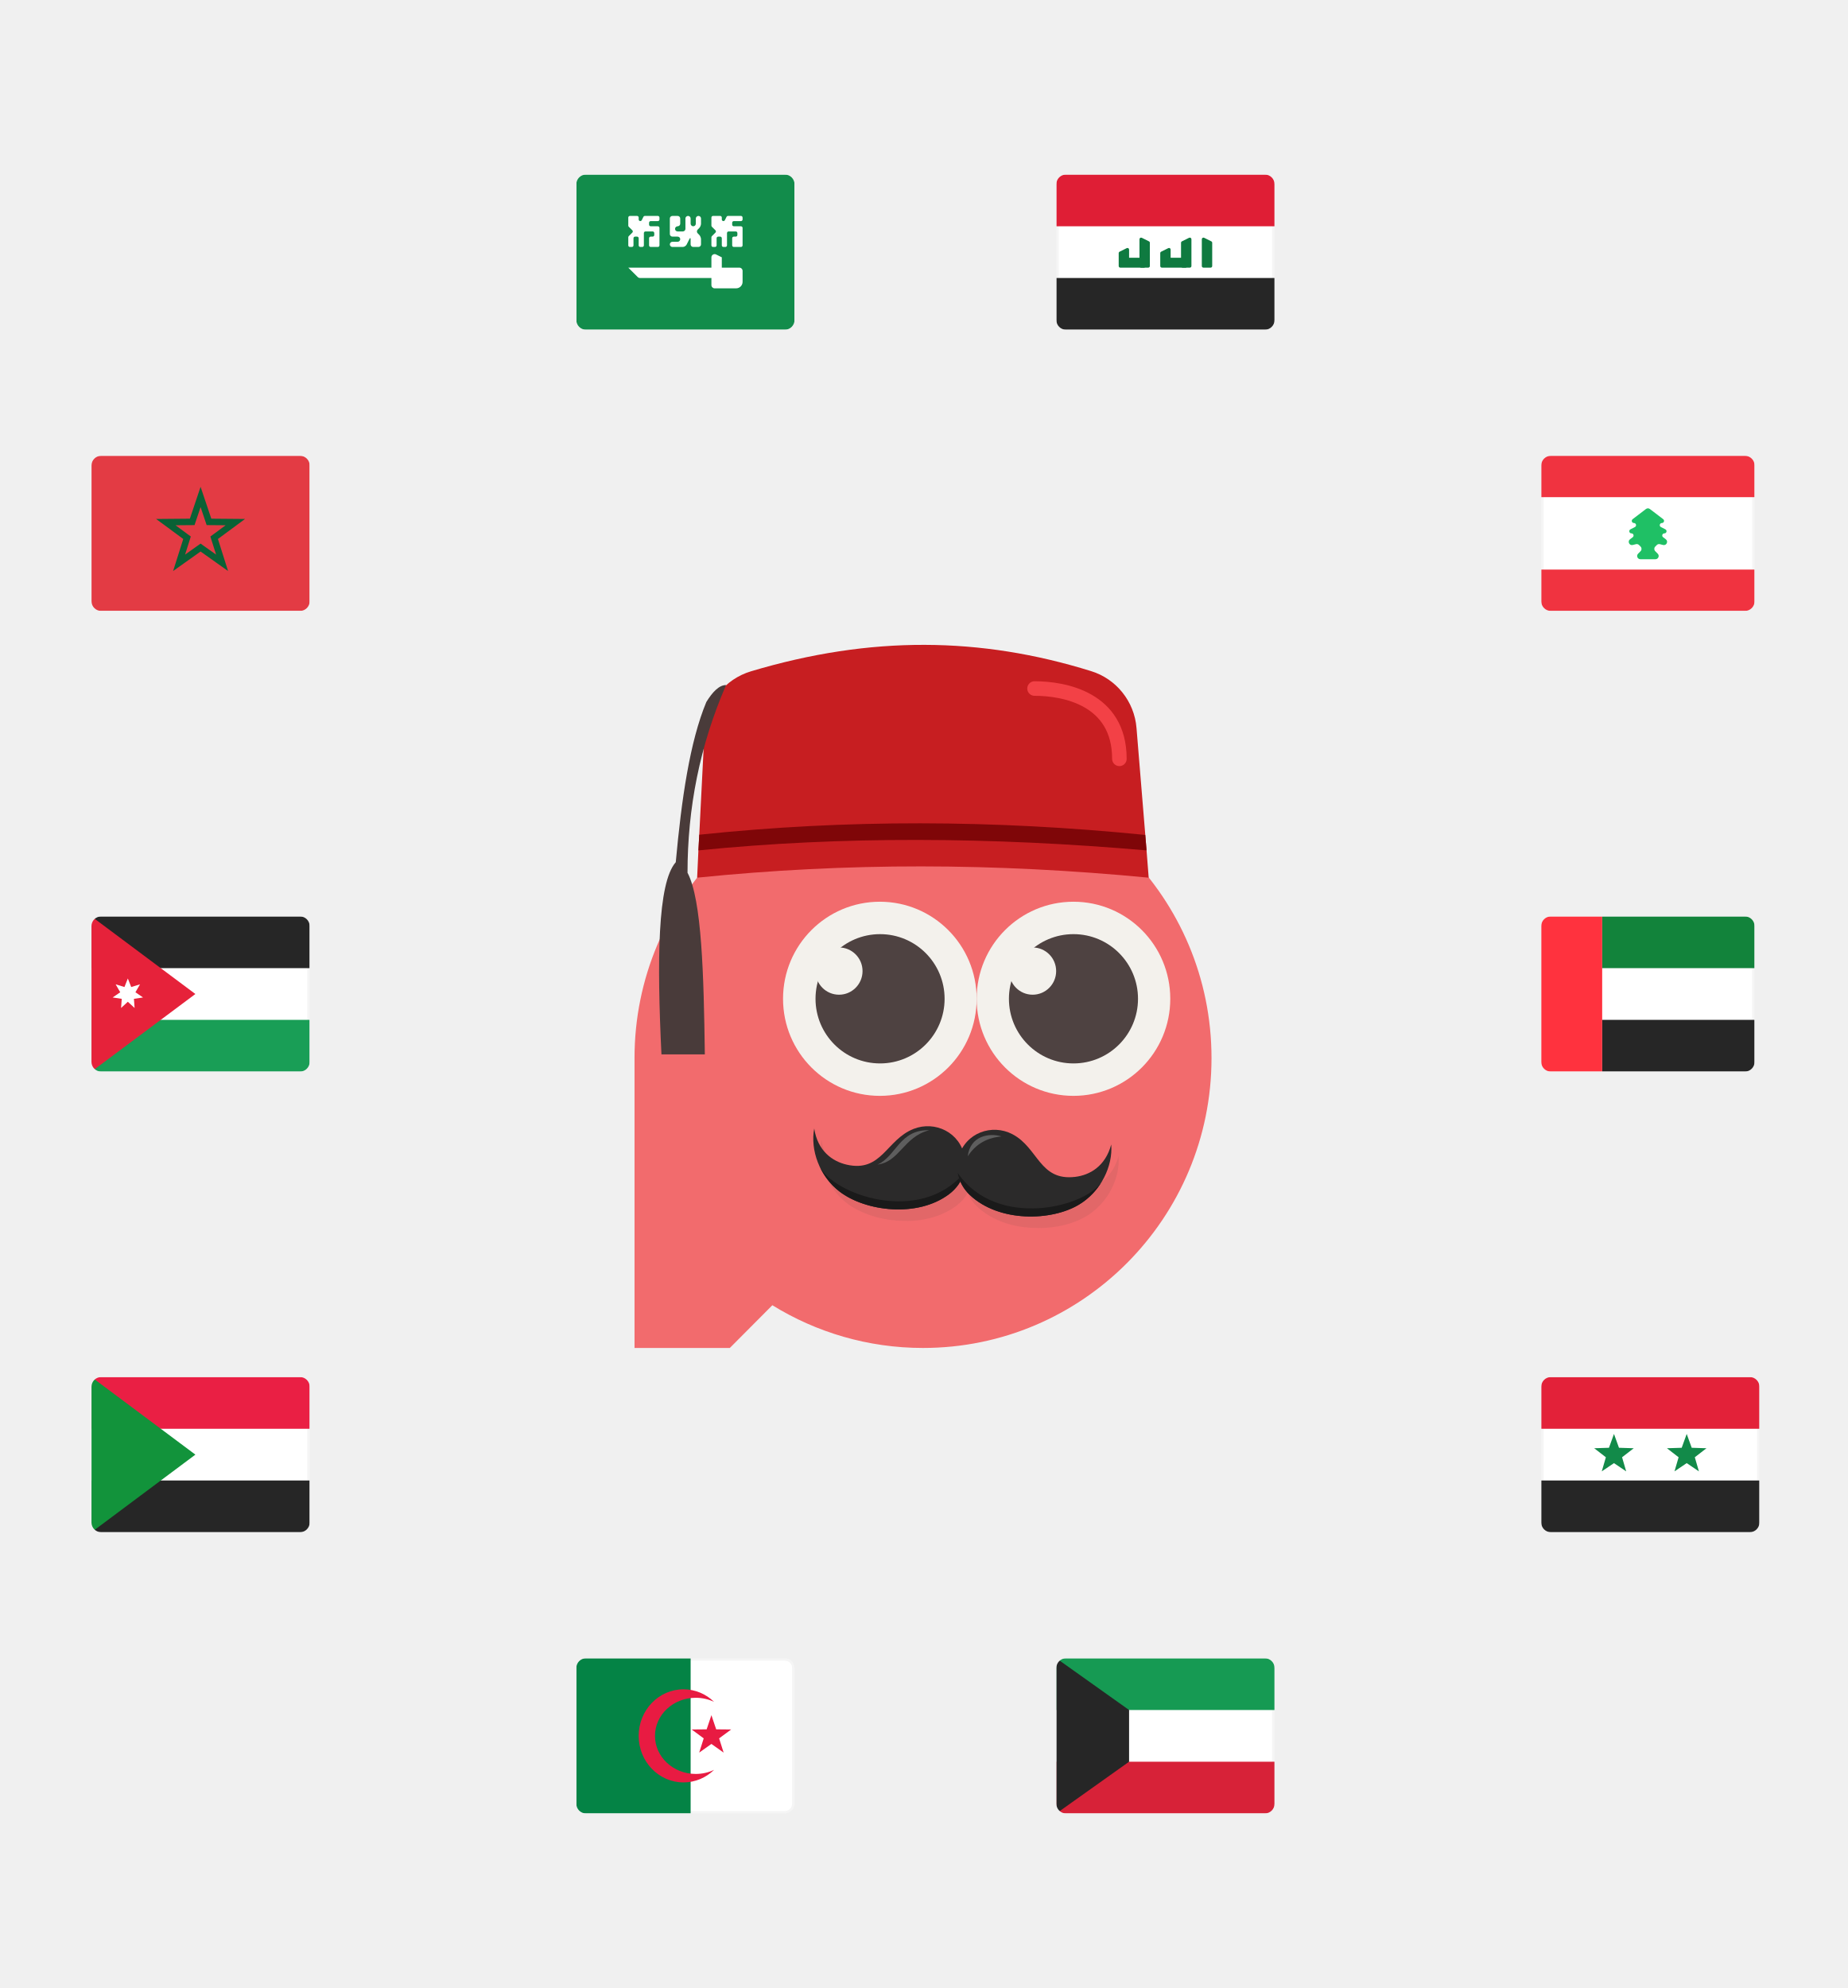
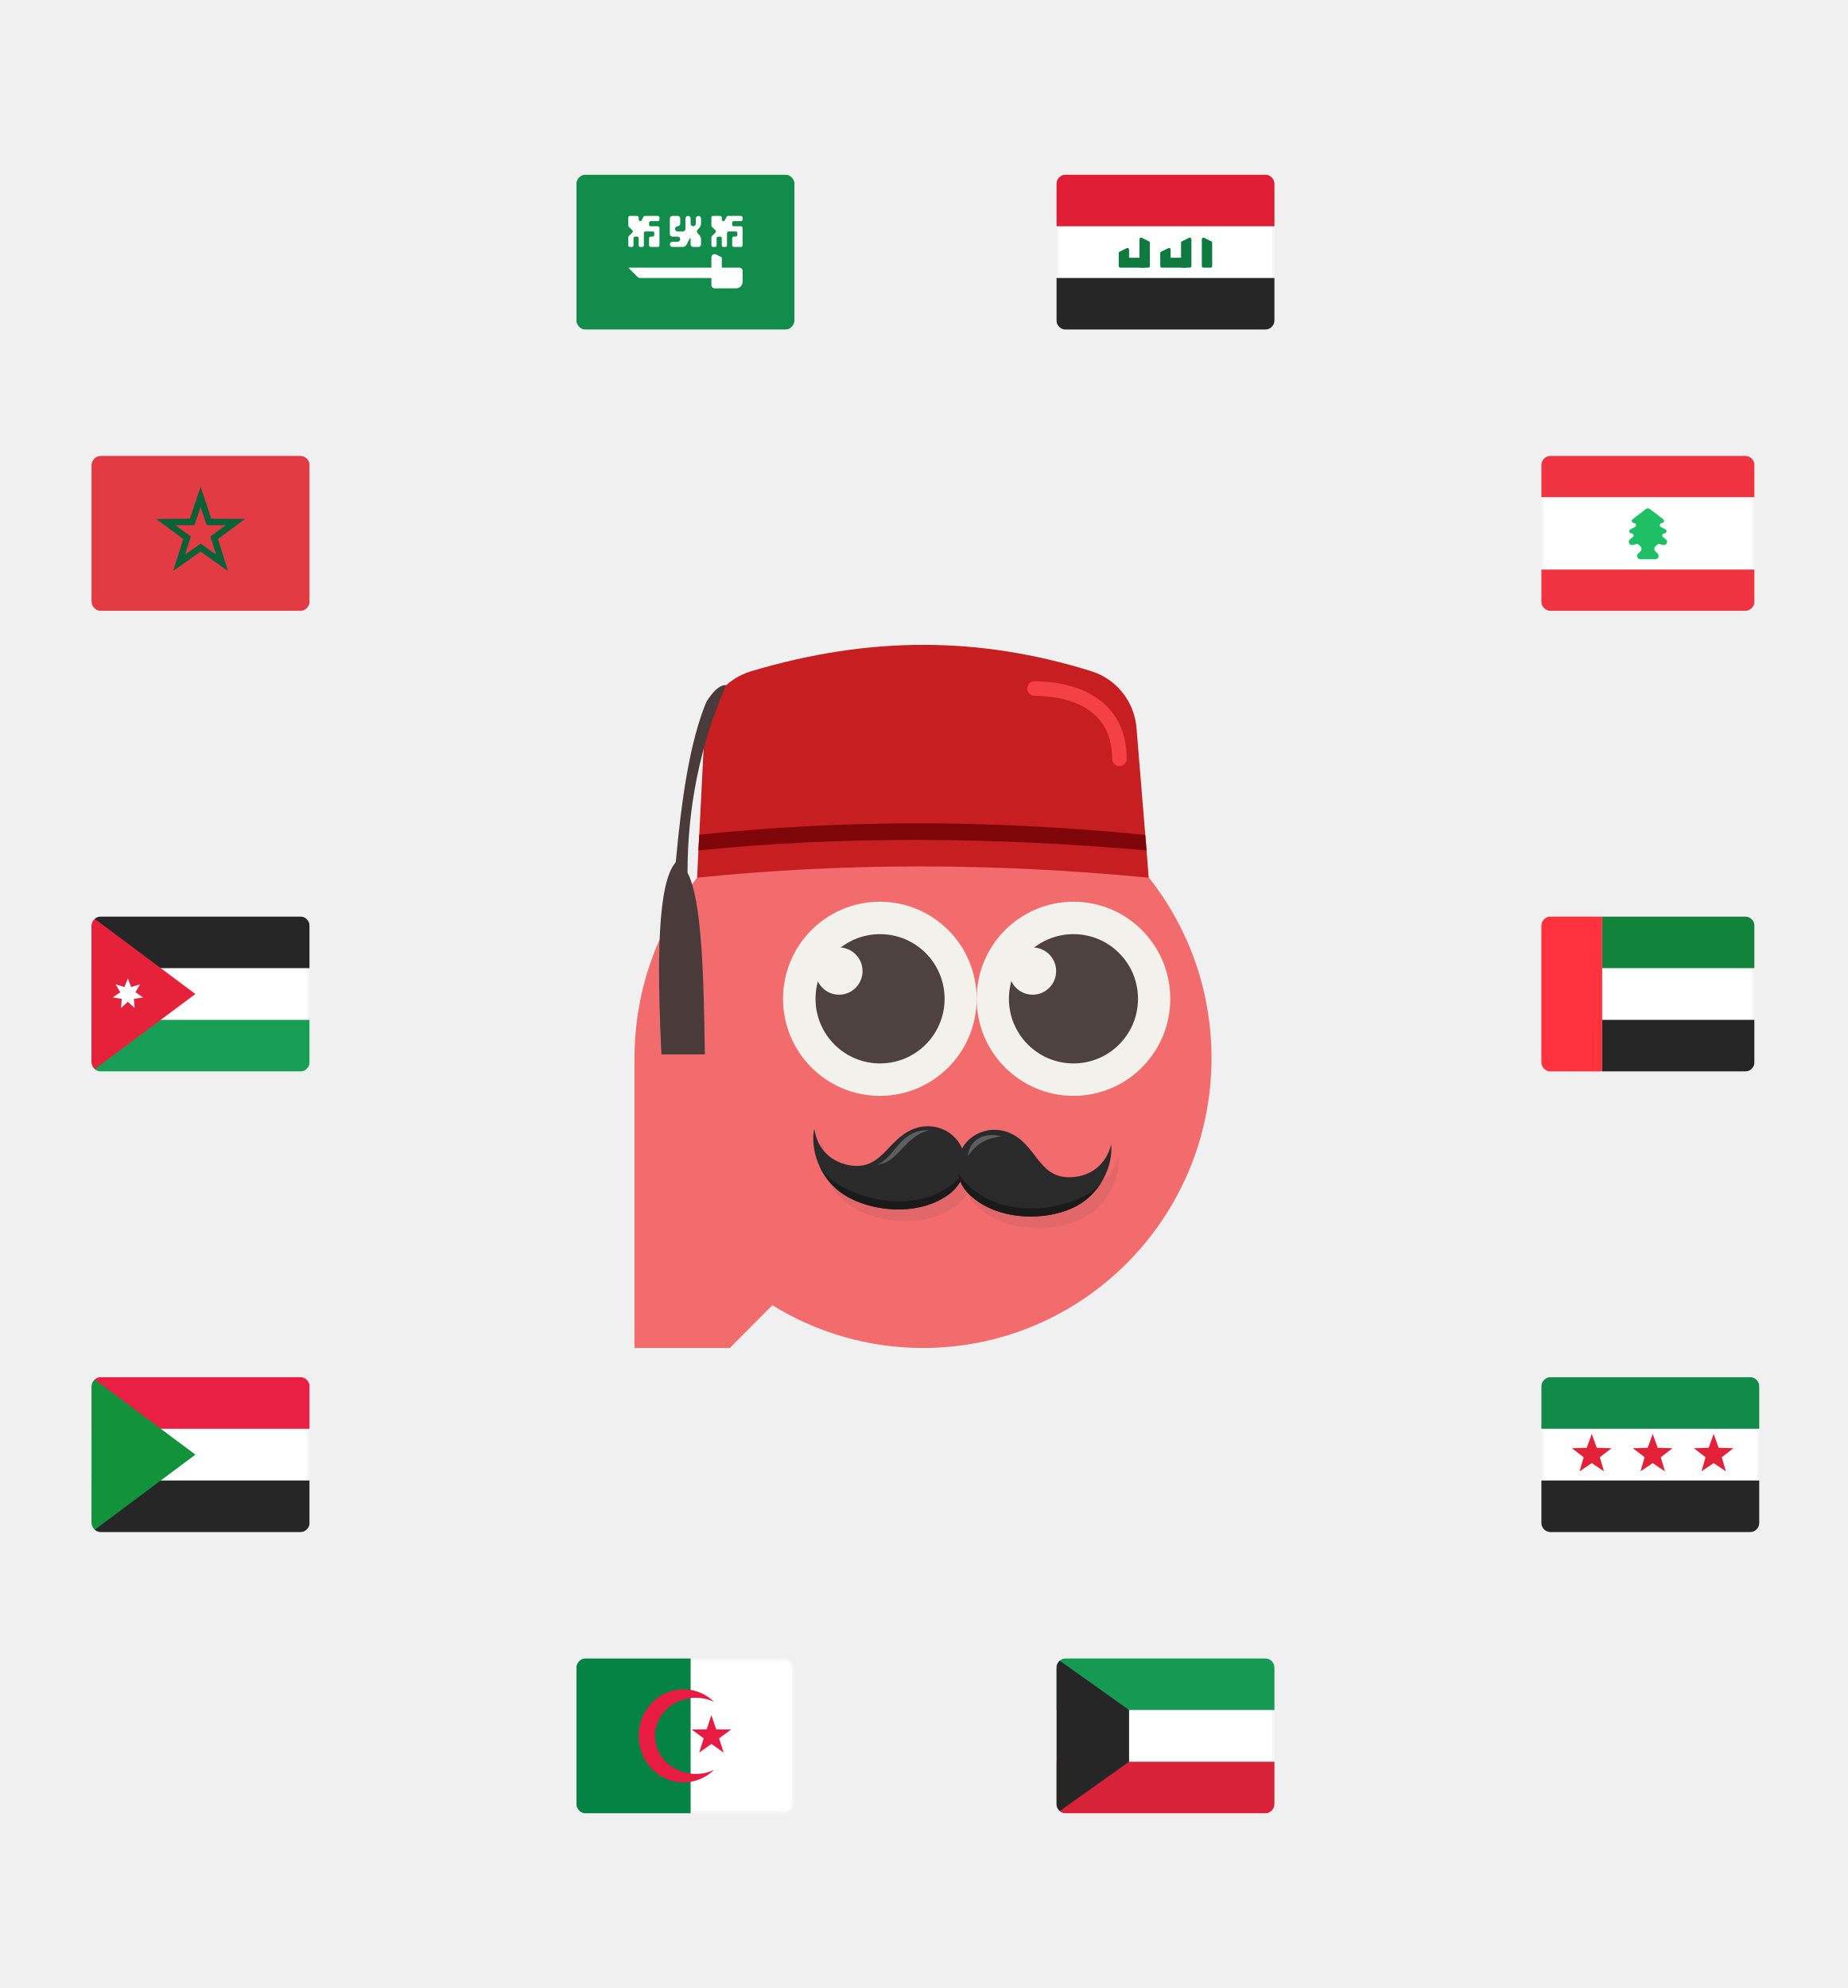
<svg xmlns="http://www.w3.org/2000/svg" width="381" height="410" viewBox="0 0 381 410" fill="none">
  <rect x="318.115" y="189.25" width="43.5" height="31.5" rx="1.75" fill="white" stroke="#F5F5F5" stroke-width="0.5" />
  <mask id="mask0_5182_2473" style="mask-type:luminance" maskUnits="userSpaceOnUse" x="317" y="189" width="45" height="33">
    <rect x="318.115" y="189.25" width="43.5" height="31.5" rx="1.75" fill="white" stroke="white" stroke-width="0.5" />
  </mask>
  <g mask="url(#mask0_5182_2473)">
    <path fill-rule="evenodd" clip-rule="evenodd" d="M330.438 199.667H361.866V189H330.438V199.667Z" fill="#12833B" />
    <path fill-rule="evenodd" clip-rule="evenodd" d="M330.438 221H361.866V210.333H330.438V221Z" fill="#262626" />
    <path fill-rule="evenodd" clip-rule="evenodd" d="M317.865 221H330.437V189H317.865V221Z" fill="#FF323E" />
  </g>
  <rect x="19.115" y="189.25" width="44.5" height="31.5" rx="1.75" fill="white" stroke="#F5F5F5" stroke-width="0.5" />
  <mask id="mask1_5182_2473" style="mask-type:luminance" maskUnits="userSpaceOnUse" x="18" y="189" width="46" height="33">
    <rect x="19.115" y="189.25" width="44.5" height="31.5" rx="1.75" fill="white" stroke="white" stroke-width="0.5" />
  </mask>
  <g mask="url(#mask1_5182_2473)">
    <path fill-rule="evenodd" clip-rule="evenodd" d="M18.865 221H63.865V210.333H18.865V221Z" fill="#199E56" />
    <path fill-rule="evenodd" clip-rule="evenodd" d="M18.865 199.667H63.865V189H18.865V199.667Z" fill="#262626" />
    <path fill-rule="evenodd" clip-rule="evenodd" d="M18.865 189L40.294 205L18.865 221V189Z" fill="#E6223A" />
    <path fill-rule="evenodd" clip-rule="evenodd" d="M26.365 206.6L24.97 207.883L25.108 205.998L23.231 205.712L24.798 204.644L23.852 203.005L25.667 203.559L26.365 201.8L27.062 203.559L28.878 203.005L27.931 204.644L29.498 205.712L27.621 205.998L27.759 207.883L26.365 206.6Z" fill="white" />
  </g>
  <rect x="119.115" y="342.25" width="44.5" height="31.5" rx="1.75" fill="white" stroke="#F5F5F5" stroke-width="0.5" />
  <mask id="mask2_5182_2473" style="mask-type:luminance" maskUnits="userSpaceOnUse" x="118" y="342" width="46" height="33">
    <rect x="119.115" y="342.25" width="44.5" height="31.5" rx="1.75" fill="white" stroke="white" stroke-width="0.5" />
  </mask>
  <g mask="url(#mask2_5182_2473)">
    <path fill-rule="evenodd" clip-rule="evenodd" d="M118.865 374H142.437V342H118.865V374Z" fill="#048345" />
    <path fill-rule="evenodd" clip-rule="evenodd" d="M146.723 359.664L144.204 361.452L145.134 358.514L142.647 356.682L145.741 356.654L146.723 353.733L147.706 356.654L150.799 356.682L148.313 358.514L149.242 361.452L146.723 359.664Z" fill="#E81B42" />
    <path d="M140.965 348.4C143.406 348.4 145.625 349.385 147.277 350.991C146.138 350.451 144.851 350.145 143.486 350.145C138.846 350.145 135.084 353.662 135.084 358C135.084 362.338 138.846 365.854 143.486 365.854C144.851 365.854 146.139 365.548 147.278 365.008C145.626 366.614 143.407 367.6 140.965 367.6C135.86 367.6 131.723 363.302 131.723 358C131.723 352.698 135.861 348.4 140.965 348.4Z" fill="#E81B42" />
  </g>
  <rect x="218.115" y="342.25" width="44.5" height="31.5" rx="1.75" fill="white" stroke="#F5F5F5" stroke-width="0.5" />
  <mask id="mask3_5182_2473" style="mask-type:luminance" maskUnits="userSpaceOnUse" x="217" y="342" width="46" height="33">
    <rect x="218.115" y="342.25" width="44.5" height="31.5" rx="1.75" fill="white" stroke="white" stroke-width="0.5" />
  </mask>
  <g mask="url(#mask3_5182_2473)">
    <path fill-rule="evenodd" clip-rule="evenodd" d="M217.865 374H262.865V363.333H217.865V374Z" fill="#D72238" />
    <path fill-rule="evenodd" clip-rule="evenodd" d="M217.865 352.667H262.865V342H217.865V352.667Z" fill="#169A53" />
    <path fill-rule="evenodd" clip-rule="evenodd" d="M217.865 342L232.865 352.667V363.333L217.865 374V342Z" fill="#262626" />
  </g>
  <rect x="218.115" y="36.25" width="44.5" height="31.5" rx="1.75" fill="white" stroke="#F5F5F5" stroke-width="0.5" />
  <mask id="mask4_5182_2473" style="mask-type:luminance" maskUnits="userSpaceOnUse" x="217" y="36" width="46" height="33">
    <rect x="218.115" y="36.25" width="44.5" height="31.5" rx="1.75" fill="white" stroke="white" stroke-width="0.5" />
  </mask>
  <g mask="url(#mask4_5182_2473)">
    <path fill-rule="evenodd" clip-rule="evenodd" d="M217.865 46.667H262.865V36H217.865V46.667Z" fill="#DF1E35" />
    <path fill-rule="evenodd" clip-rule="evenodd" d="M217.865 68H262.865V57.333H217.865V68Z" fill="#262626" />
    <path fill-rule="evenodd" clip-rule="evenodd" d="M247.865 49.338C247.865 49.091 248.126 48.93 248.347 49.04L249.823 49.775C249.937 49.831 250.008 49.947 250.008 50.073V54.867C250.008 55.051 249.859 55.2 249.675 55.2H248.199C248.014 55.2 247.865 55.051 247.865 54.867V49.338Z" fill="#0F7A40" />
    <path fill-rule="evenodd" clip-rule="evenodd" d="M235.008 49.338C235.008 49.091 235.268 48.93 235.49 49.04L236.966 49.775C237.079 49.831 237.151 49.947 237.151 50.073V54.867C237.151 55.051 237.001 55.2 236.817 55.2H235.341C235.157 55.2 235.008 55.051 235.008 54.867V49.338Z" fill="#0F7A40" />
    <path fill-rule="evenodd" clip-rule="evenodd" d="M243.58 50.073C243.58 49.947 243.652 49.831 243.765 49.775L245.241 49.04C245.463 48.93 245.723 49.091 245.723 49.338V54.867C245.723 55.051 245.574 55.2 245.39 55.2H243.913C243.729 55.2 243.58 55.051 243.58 54.867V50.073Z" fill="#0F7A40" />
    <path fill-rule="evenodd" clip-rule="evenodd" d="M239.293 52.206C239.293 52.08 239.365 51.965 239.478 51.908L240.954 51.173C241.176 51.063 241.436 51.224 241.436 51.472V53.162H244.65V55.2H241.436H239.626C239.442 55.2 239.293 55.051 239.293 54.867V52.206Z" fill="#0F7A40" />
    <path fill-rule="evenodd" clip-rule="evenodd" d="M230.723 52.206C230.723 52.08 230.794 51.965 230.907 51.908L232.384 51.173C232.605 51.063 232.866 51.224 232.866 51.472V53.162H236.08V55.2H232.866H231.056C230.872 55.2 230.723 55.051 230.723 54.867V52.206Z" fill="#0F7A40" />
  </g>
  <rect x="118.865" y="36" width="45" height="32" rx="2" fill="white" />
  <mask id="mask5_5182_2473" style="mask-type:luminance" maskUnits="userSpaceOnUse" x="118" y="36" width="46" height="33">
    <rect x="118.865" y="36" width="45" height="32" rx="2" fill="white" />
  </mask>
  <g mask="url(#mask5_5182_2473)">
    <rect x="118.865" y="36" width="45" height="32" fill="#128C4B" />
    <path fill-rule="evenodd" clip-rule="evenodd" d="M129.58 55.2H146.723V53.077C146.723 52.582 147.243 52.259 147.687 52.48L148.866 53.067V55.2H152.485C152.853 55.2 153.152 55.499 153.152 55.867V58.133C153.152 58.87 152.555 59.467 151.818 59.467H147.39C147.021 59.467 146.723 59.168 146.723 58.8V57.334H131.998C131.822 57.334 131.653 57.264 131.528 57.139L129.58 55.2Z" fill="white" />
    <path fill-rule="evenodd" clip-rule="evenodd" d="M129.58 48.939C129.58 48.85 129.615 48.765 129.678 48.702L130.414 47.97C130.545 47.839 130.545 47.627 130.414 47.497L129.678 46.764C129.615 46.702 129.58 46.617 129.58 46.528V44.867C129.58 44.683 129.729 44.533 129.913 44.533H131.39C131.574 44.533 131.723 44.683 131.723 44.867V45.26C131.723 45.612 132.196 45.724 132.354 45.41L132.702 44.717C132.759 44.605 132.874 44.533 133 44.533H135.675C135.859 44.533 136.009 44.683 136.009 44.867V45.267C136.009 45.451 135.859 45.6 135.675 45.6H134.199C134.015 45.6 133.866 45.749 133.866 45.933V46.333C133.866 46.517 134.015 46.667 134.199 46.667H135.675C135.859 46.667 136.009 46.816 136.009 47V50.6C136.009 50.784 135.859 50.933 135.675 50.933H134.199C134.015 50.933 133.866 50.784 133.866 50.6V49.133C133.866 48.949 134.015 48.8 134.199 48.8H134.604C134.788 48.8 134.937 48.651 134.937 48.467V48.067C134.937 47.883 134.788 47.733 134.604 47.733H133.128C132.944 47.733 132.794 47.883 132.794 48.067V50.6C132.794 50.784 132.645 50.933 132.461 50.933H132.056C131.872 50.933 131.723 50.784 131.723 50.6V49.133C131.723 48.949 131.574 48.8 131.39 48.8H130.985C130.801 48.8 130.652 48.949 130.652 49.133V50.6C130.652 50.784 130.502 50.933 130.318 50.933H129.913C129.729 50.933 129.58 50.784 129.58 50.6V48.939Z" fill="white" />
    <path fill-rule="evenodd" clip-rule="evenodd" d="M146.723 48.939C146.723 48.85 146.758 48.765 146.821 48.702L147.557 47.97C147.688 47.839 147.688 47.627 147.557 47.497L146.821 46.764C146.758 46.702 146.723 46.617 146.723 46.528V44.867C146.723 44.683 146.872 44.533 147.056 44.533H148.532C148.716 44.533 148.866 44.683 148.866 44.867V45.26C148.866 45.612 149.339 45.724 149.497 45.41L149.845 44.717C149.901 44.605 150.016 44.533 150.143 44.533H152.818C153.002 44.533 153.151 44.683 153.151 44.867V45.267C153.151 45.451 153.002 45.6 152.818 45.6H151.342C151.158 45.6 151.008 45.749 151.008 45.933V46.333C151.008 46.517 151.158 46.667 151.342 46.667H152.818C153.002 46.667 153.151 46.816 153.151 47V50.6C153.151 50.784 153.002 50.933 152.818 50.933H151.342C151.158 50.933 151.008 50.784 151.008 50.6V49.133C151.008 48.949 151.158 48.8 151.342 48.8H151.746C151.931 48.8 152.08 48.651 152.08 48.467V48.067C152.08 47.883 151.931 47.733 151.746 47.733H150.27C150.086 47.733 149.937 47.883 149.937 48.067V50.6C149.937 50.784 149.788 50.933 149.604 50.933H149.199C149.015 50.933 148.866 50.784 148.866 50.6V49.133C148.866 48.949 148.716 48.8 148.532 48.8H148.127C147.943 48.8 147.794 48.949 147.794 49.133V50.6C147.794 50.784 147.645 50.933 147.461 50.933H147.056C146.872 50.933 146.723 50.784 146.723 50.6V48.939Z" fill="white" />
    <path fill-rule="evenodd" clip-rule="evenodd" d="M144.579 46.129C144.579 46.426 144.412 46.833 144.192 47.052L143.894 47.348C143.681 47.561 143.675 47.9 143.894 48.118L144.192 48.415C144.406 48.628 144.579 49.028 144.579 49.338V50.395C144.579 50.692 144.35 50.933 144.038 50.933H142.977C142.678 50.933 142.436 50.705 142.436 50.395V49.338C142.436 49.041 142.337 48.997 142.188 49.295L141.613 50.439C141.476 50.712 141.112 50.933 140.834 50.933H138.681C138.388 50.933 138.15 50.686 138.15 50.4C138.15 50.106 138.38 49.867 138.691 49.867H139.753C140.051 49.867 140.293 49.619 140.293 49.333C140.293 49.039 140.064 48.8 139.753 48.8H138.691C138.392 48.8 138.15 48.571 138.15 48.277V45.057C138.15 44.768 138.38 44.533 138.691 44.533H139.753C140.051 44.533 140.293 44.762 140.293 45.072V46.129C140.293 46.426 140.045 46.667 139.758 46.667C139.462 46.667 139.222 46.914 139.222 47.2C139.222 47.495 139.451 47.733 139.763 47.733H140.824C141.123 47.733 141.365 47.482 141.365 47.205V45.062C141.365 44.77 141.613 44.533 141.9 44.533C142.196 44.533 142.436 44.762 142.436 45.072V46.129C142.436 46.426 142.685 46.667 142.972 46.667C143.268 46.667 143.508 46.438 143.508 46.129V45.072C143.508 44.775 143.756 44.533 144.043 44.533C144.339 44.533 144.579 44.762 144.579 45.072V46.129Z" fill="white" />
  </g>
  <rect x="318.119" y="94.25" width="43.5" height="31.5" rx="1.75" fill="white" stroke="#F5F5F5" stroke-width="0.5" />
  <mask id="mask6_5182_2473" style="mask-type:luminance" maskUnits="userSpaceOnUse" x="317" y="94" width="45" height="33">
    <rect x="318.119" y="94.25" width="43.5" height="31.5" rx="1.75" fill="white" stroke="white" stroke-width="0.5" />
  </mask>
  <g mask="url(#mask6_5182_2473)">
    <path fill-rule="evenodd" clip-rule="evenodd" d="M317.869 102.533H361.869V94H317.869V102.533Z" fill="#F03340" />
    <path fill-rule="evenodd" clip-rule="evenodd" d="M317.869 126H361.869V117.467H317.869V126Z" fill="#F03340" />
    <path fill-rule="evenodd" clip-rule="evenodd" d="M338.363 113.667C338.618 113.408 338.618 112.992 338.363 112.733L338.043 112.407C337.877 112.238 337.633 112.169 337.403 112.228L336.747 112.395C336.044 112.574 335.602 111.659 336.178 111.219L336.738 110.792C337.073 110.536 336.892 110 336.47 110C336.006 110 335.857 109.376 336.27 109.166L337.184 108.701C337.597 108.49 337.447 107.867 336.984 107.867C336.562 107.867 336.381 107.331 336.716 107.075L339.465 104.976C339.704 104.793 340.035 104.793 340.274 104.976L343.024 107.075C343.359 107.331 343.178 107.867 342.756 107.867C342.292 107.867 342.143 108.49 342.556 108.701L343.469 109.166C343.883 109.376 343.733 110 343.269 110C342.847 110 342.666 110.536 343.002 110.792L343.561 111.219C344.138 111.659 343.695 112.574 342.992 112.395L342.336 112.228C342.106 112.169 341.863 112.238 341.696 112.407L341.376 112.733C341.121 112.992 341.121 113.408 341.376 113.667L341.899 114.2C342.313 114.621 342.014 115.333 341.423 115.333H338.316C337.725 115.333 337.426 114.621 337.84 114.2L338.363 113.667Z" fill="#1FC065" />
  </g>
  <rect x="18.869" y="94" width="45" height="32" rx="2" fill="white" />
  <mask id="mask7_5182_2473" style="mask-type:luminance" maskUnits="userSpaceOnUse" x="18" y="94" width="46" height="33">
    <rect x="18.869" y="94" width="45" height="32" rx="2" fill="white" />
  </mask>
  <g mask="url(#mask7_5182_2473)">
    <rect x="18.869" y="94" width="45" height="32" fill="#E33B44" />
    <path d="M42.948 107.183L43.1 107.634L43.574 107.637L48.536 107.681L44.551 110.621L44.167 110.903L44.31 111.358L45.802 116.073L41.755 113.201L41.369 112.927L40.983 113.201L36.937 116.072L38.429 111.358L38.572 110.903L38.188 110.621L34.201 107.681L39.165 107.637L39.64 107.634L39.791 107.183L41.369 102.491L42.948 107.183Z" stroke="#0A6135" stroke-width="1.333" />
  </g>
  <rect x="19.119" y="284.25" width="44.5" height="31.5" rx="1.75" fill="white" stroke="#F5F5F5" stroke-width="0.5" />
  <mask id="mask8_5182_2473" style="mask-type:luminance" maskUnits="userSpaceOnUse" x="18" y="284" width="46" height="33">
    <rect x="19.119" y="284.25" width="44.5" height="31.5" rx="1.75" fill="white" stroke="white" stroke-width="0.5" />
  </mask>
  <g mask="url(#mask8_5182_2473)">
    <path fill-rule="evenodd" clip-rule="evenodd" d="M18.869 316H63.869V305.333H18.869V316Z" fill="#262626" />
    <path fill-rule="evenodd" clip-rule="evenodd" d="M18.869 294.667H63.869V284H18.869V294.667Z" fill="#EA1F44" />
    <path fill-rule="evenodd" clip-rule="evenodd" d="M18.869 284L40.298 300L18.869 316V284Z" fill="#12933B" />
  </g>
  <rect x="318.119" y="284.25" width="44.5" height="31.5" rx="1.75" fill="white" stroke="#F5F5F5" stroke-width="0.5" />
  <mask id="mask9_5182_2473" style="mask-type:luminance" maskUnits="userSpaceOnUse" x="317" y="284" width="46" height="33">
    <rect x="318.119" y="284.25" width="44.5" height="31.5" rx="1.75" fill="white" stroke="white" stroke-width="0.5" />
  </mask>
  <g mask="url(#mask9_5182_2473)">
    <path fill-rule="evenodd" clip-rule="evenodd" d="M317.869 316H362.869V305.333H317.869V316Z" fill="#262626" />
-     <path fill-rule="evenodd" clip-rule="evenodd" d="M317.869 294.667H362.869V284H317.869V294.667Z" fill="#E32139" />
-     <path fill-rule="evenodd" clip-rule="evenodd" d="M332.87 301.749L330.351 303.452L331.199 300.541L328.794 298.682L331.837 298.585L332.87 295.733L333.903 298.585L336.946 298.682L334.541 300.541L335.389 303.452L332.87 301.749Z" fill="#128A49" />
-     <path fill-rule="evenodd" clip-rule="evenodd" d="M347.87 301.749L345.351 303.452L346.199 300.541L343.794 298.682L346.837 298.585L347.87 295.733L348.903 298.585L351.946 298.682L349.541 300.541L350.389 303.452L347.87 301.749Z" fill="#128A49" />
+     <path fill-rule="evenodd" clip-rule="evenodd" d="M317.869 294.667H362.869V284H317.869V294.667Z" fill="#128A49" />
+     <path fill-rule="evenodd" clip-rule="evenodd" d="M340.858 301.749L338.339 303.452L339.187 300.541L336.782 298.682L339.825 298.585L340.858 295.733L341.891 298.585L344.934 298.682L342.529 300.541L343.377 303.452L340.858 301.749Z" fill="#E32139" />
+     <path fill-rule="evenodd" clip-rule="evenodd" d="M328.286 301.749L325.767 303.452L326.615 300.541L324.21 298.682L327.253 298.585L328.286 295.733L329.319 298.585L332.362 298.682L329.957 300.541L330.805 303.452L328.286 301.749Z" fill="#E32139" />
+     <path fill-rule="evenodd" clip-rule="evenodd" d="M353.43 301.749L350.911 303.452L351.759 300.541L349.354 298.682L352.397 298.585L353.43 295.733L354.463 298.585L357.506 298.682L355.101 300.541L355.949 303.452L353.43 301.749Z" fill="#E32139" />
  </g>
  <g clip-path="url(#clip0_5182_2473)">
    <path d="M130.865 218.211V278H150.522L159.293 269.187C168.328 274.767 178.994 278 190.365 278C223.2 278 249.865 251.25 249.865 218.211C249.865 185.172 223.2 158.422 190.365 158.422C157.53 158.422 130.865 185.172 130.865 218.211Z" fill="#F26B6D" />
    <path d="M201.427 205.987C201.427 217.059 192.48 226.006 181.462 226.006C170.443 226.006 161.496 217.059 161.496 205.987C161.496 194.915 170.443 185.969 181.462 185.969C192.48 185.969 201.427 194.915 201.427 205.987Z" fill="#F3F1EC" />
    <path d="M194.816 205.987C194.816 213.339 188.866 219.318 181.506 219.318C174.145 219.318 168.195 213.339 168.195 205.987C168.195 198.635 174.145 192.656 181.506 192.656C188.866 192.656 194.816 198.635 194.816 205.987Z" fill="#4E4241" />
    <path d="M241.359 205.987C241.359 217.059 232.412 226.006 221.393 226.006C210.375 226.006 201.428 217.059 201.428 205.987C201.428 194.915 210.375 185.969 221.393 185.969C232.412 185.969 241.359 194.915 241.359 205.987Z" fill="#F3F1EC" />
    <path d="M234.705 205.987C234.705 213.339 228.755 219.318 221.394 219.318C214.034 219.318 208.084 213.339 208.084 205.987C208.084 198.635 214.034 192.656 221.394 192.656C228.755 192.656 234.705 198.635 234.705 205.987Z" fill="#4E4241" />
    <path d="M173.043 205.146C175.721 205.146 177.892 202.965 177.892 200.274C177.892 197.583 175.721 195.402 173.043 195.402C170.366 195.402 168.195 197.583 168.195 200.274C168.195 202.965 170.366 205.146 173.043 205.146Z" fill="#F3F1EC" />
    <path d="M212.975 205.146C215.653 205.146 217.823 202.965 217.823 200.274C217.823 197.583 215.653 195.402 212.975 195.402C210.298 195.402 208.127 197.583 208.127 200.274C208.127 202.965 210.298 205.146 212.975 205.146Z" fill="#F3F1EC" />
    <path d="M236.908 181.009C205.13 177.953 174.675 177.864 143.779 181.009L144.044 175.34L144.22 172.107L145.322 150.317C145.763 144.737 149.553 140.042 154.886 138.448C179.612 131.051 202.222 131.317 225.008 138.403C230.209 139.998 233.955 144.648 234.396 150.14L236.203 172.151L236.467 175.384L236.908 181.009Z" fill="#C71E21" />
    <g style="mix-blend-mode:screen">
      <path d="M213.365 142C219.365 142 230.865 144 230.865 156.5" stroke="#C7282A" stroke-width="3" stroke-linecap="round" />
    </g>
    <path d="M236.466 175.384C204.292 172.594 173.529 172.417 144.043 175.384L144.219 172.151C174.586 168.962 204.821 169.051 236.202 172.195L236.466 175.428V175.384Z" fill="#7F0608" />
    <path d="M149.729 141.282C148.319 141.282 146.952 142.699 145.674 144.781C142.281 152.93 140.562 164.755 139.372 177.82C135.581 182.116 135.493 198.192 136.419 217.458H145.366C145.145 201.071 144.749 185.57 141.796 179.99C141.796 166.703 144.308 153.816 149.729 141.326V141.282Z" fill="#493B3A" />
    <g clip-path="url(#clip1_5182_2473)">
      <path opacity="0.1" fill-rule="evenodd" clip-rule="evenodd" d="M169.431 235.132C170.144 239.776 173.19 241.914 176.125 242.585C183.359 244.241 184.296 237.425 189.929 235.21C193.801 233.689 198.274 235.392 199.929 239.245C201.982 235.591 206.615 234.375 210.302 236.301C215.666 239.104 215.871 245.982 223.239 245.108C226.229 244.754 229.486 242.953 230.691 238.412C231.055 242.86 228.595 248.064 224.086 250.802C218.383 254.263 207.546 254.516 201.556 248.871C200.703 248.068 200.021 247.114 199.566 246.071C199 247.059 198.22 247.935 197.289 248.642C190.73 253.615 179.982 252.207 174.681 248.156C170.484 244.953 168.594 239.518 169.431 235.132Z" fill="#4E4241" />
      <path fill-rule="evenodd" clip-rule="evenodd" d="M167.927 232.742C168.64 237.385 171.687 239.524 174.621 240.195C181.855 241.851 182.792 235.035 188.425 232.82C192.851 231.082 198.064 233.556 198.95 238.635C199.481 241.685 198.108 244.486 195.782 246.252C189.224 251.225 178.475 249.817 173.175 245.766C168.98 242.562 167.09 237.125 167.927 232.742Z" fill="#2B2A2A" />
      <path fill-rule="evenodd" clip-rule="evenodd" d="M180.978 240.174C184.861 238.488 185.439 232.948 191.671 233.083C186.357 234.428 185.542 239.621 180.978 240.174Z" fill="#5E5E5E" />
      <path fill-rule="evenodd" clip-rule="evenodd" d="M198.785 241.957C198.302 243.663 197.225 245.156 195.78 246.251C189.222 251.224 178.473 249.816 173.173 245.765C171.291 244.33 169.875 242.444 168.96 240.405C171.633 246.26 189.603 252.754 198.785 241.96L198.785 241.957Z" fill="#1A1A1A" />
      <path fill-rule="evenodd" clip-rule="evenodd" d="M229.185 236.021C227.981 240.562 224.723 242.363 221.734 242.717C214.365 243.591 214.16 236.714 208.796 233.91C204.581 231.709 199.134 233.612 197.711 238.568C196.857 241.544 197.923 244.475 200.048 246.48C206.037 252.124 216.875 251.872 222.577 248.411C227.087 245.673 229.547 240.471 229.182 236.021L229.185 236.021Z" fill="#2B2A2A" />
      <path fill-rule="evenodd" clip-rule="evenodd" d="M197.52 241.889C197.818 243.637 198.729 245.237 200.049 246.48C206.038 252.125 216.876 251.872 222.578 248.411C224.603 247.184 226.212 245.461 227.339 243.531C224.057 249.067 205.496 253.605 197.519 241.892L197.52 241.889Z" fill="#1A1A1A" />
      <path fill-rule="evenodd" clip-rule="evenodd" d="M199.589 238.474C200.081 234.267 203.964 233.579 206.554 234.376C204.679 234.537 201.69 235.207 199.589 238.474Z" fill="#5E5E5E" />
    </g>
  </g>
  <defs>
    <clipPath id="clip0_5182_2473">
      <rect width="119" height="145" fill="white" transform="translate(130.865 133)" />
    </clipPath>
    <clipPath id="clip1_5182_2473">
      <rect width="63.229" height="19.807" fill="white" transform="translate(167.924 231) rotate(3.06478)" />
    </clipPath>
  </defs>
</svg>
